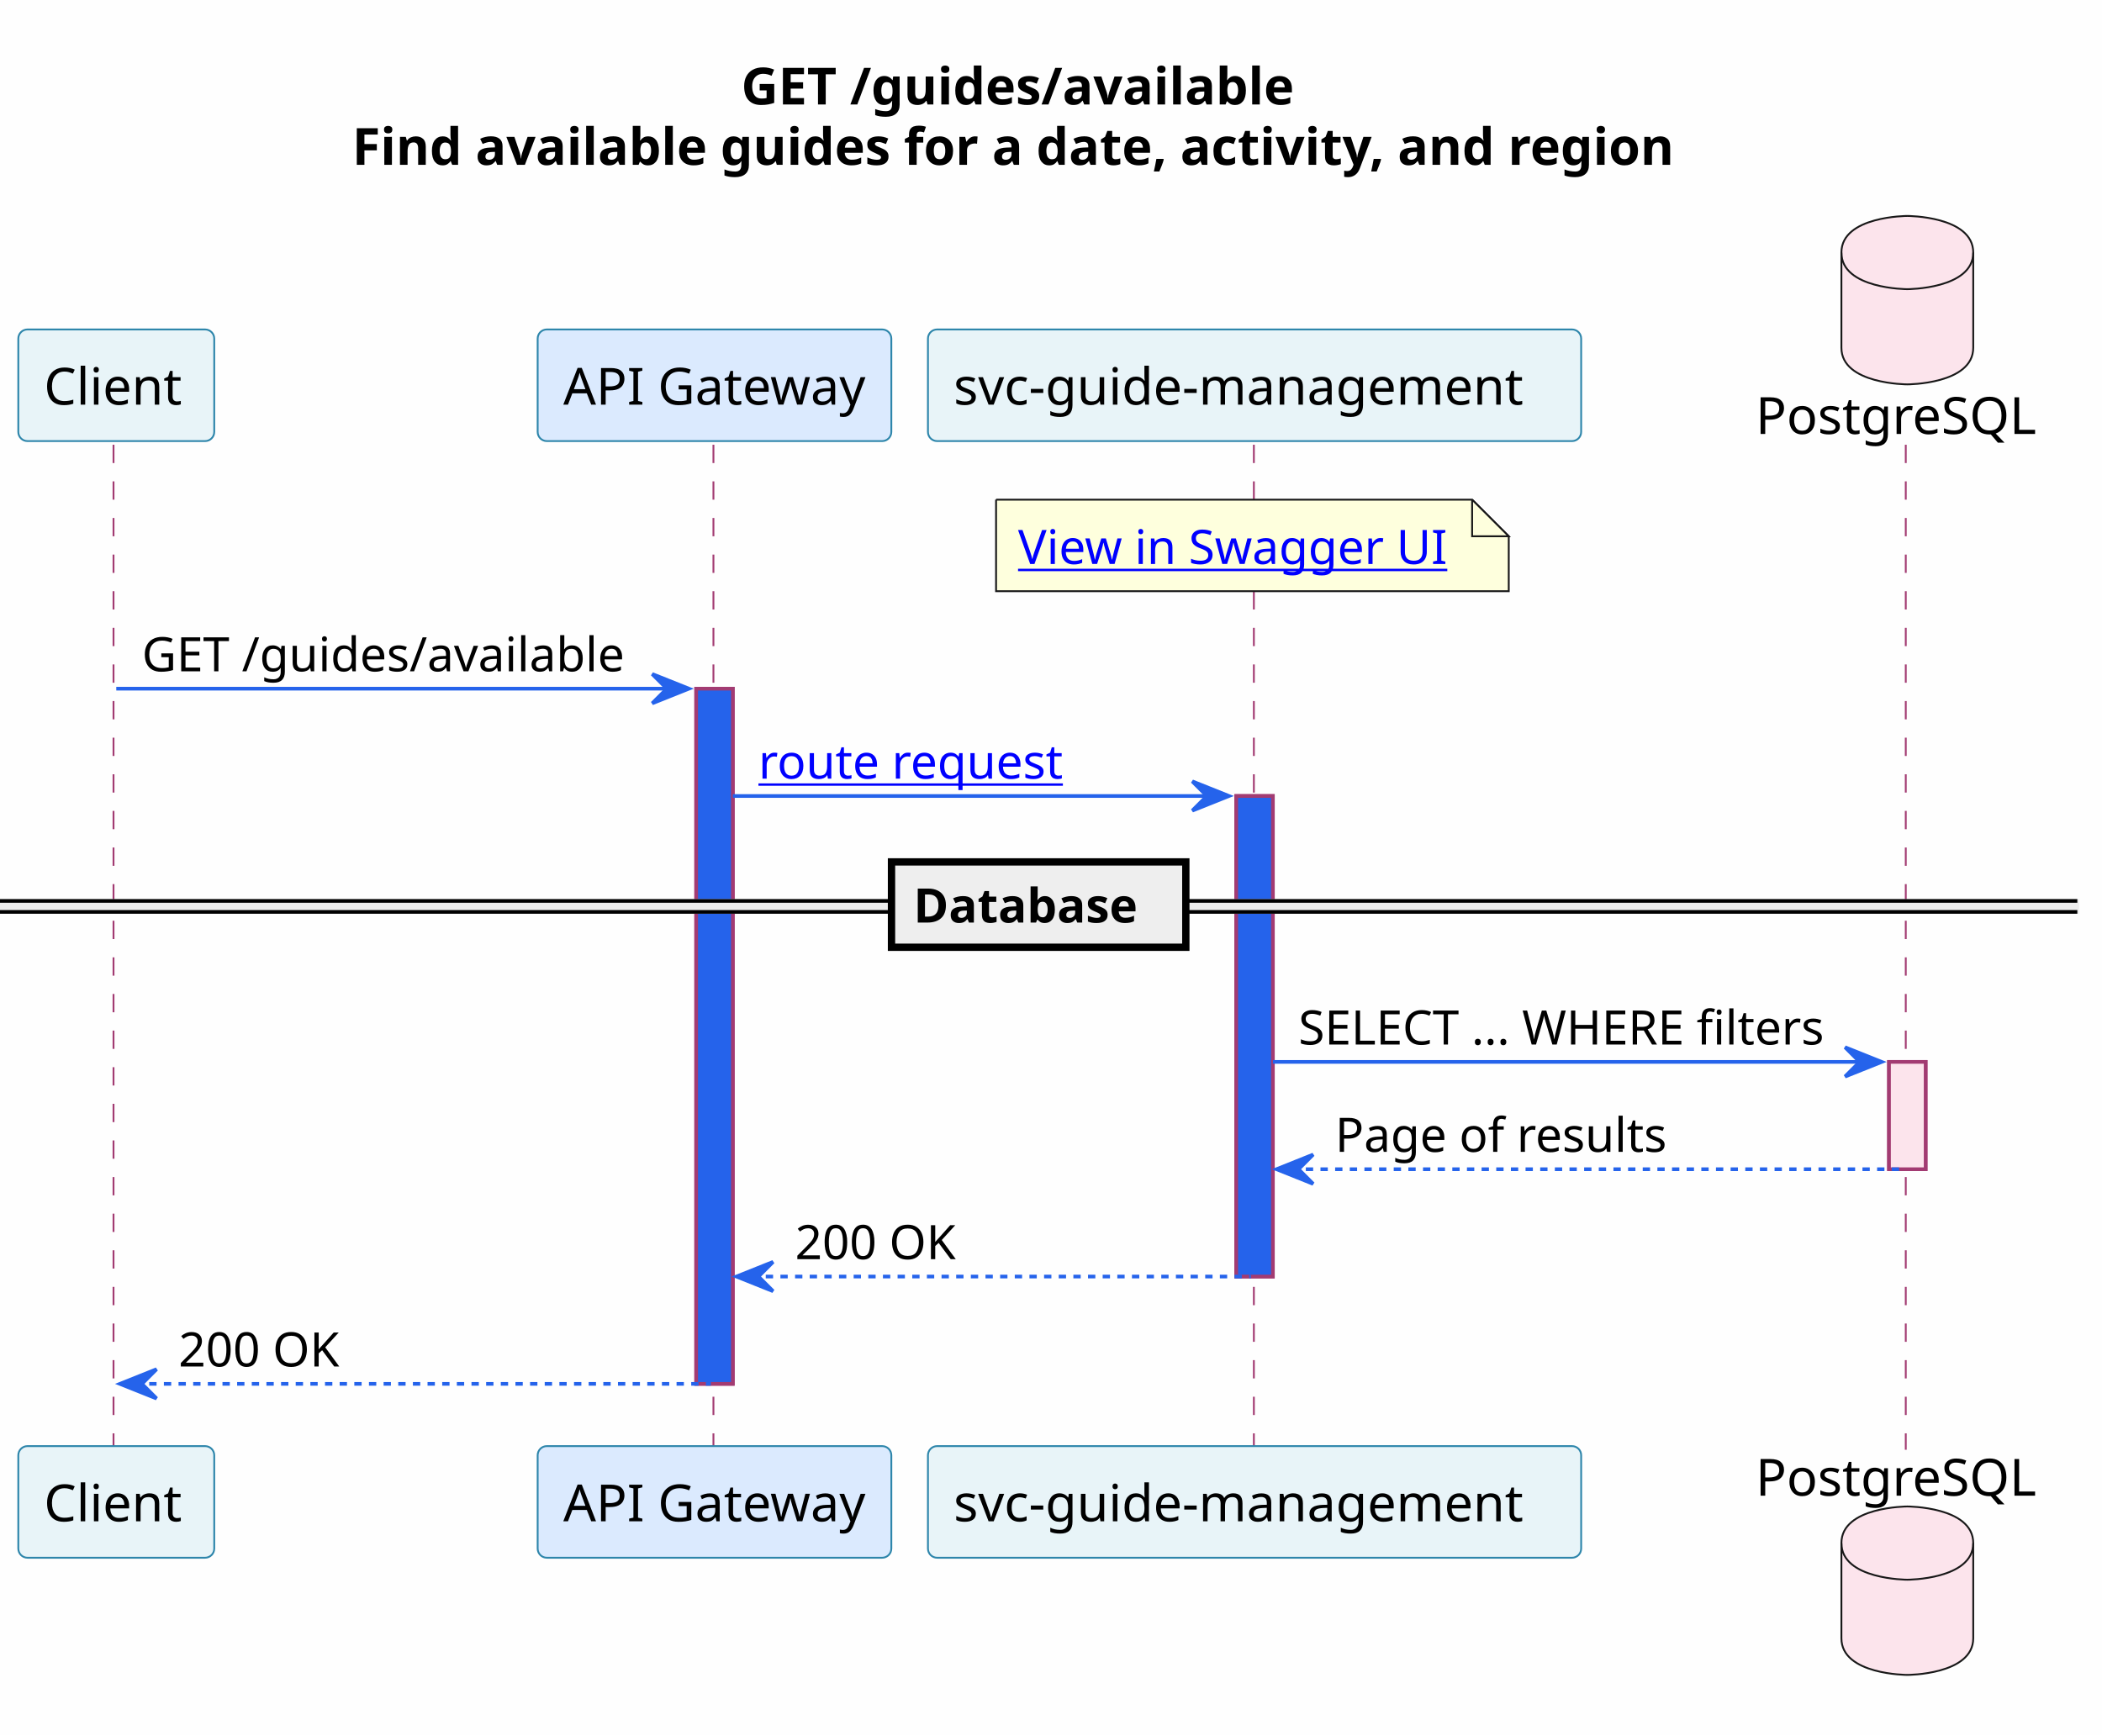
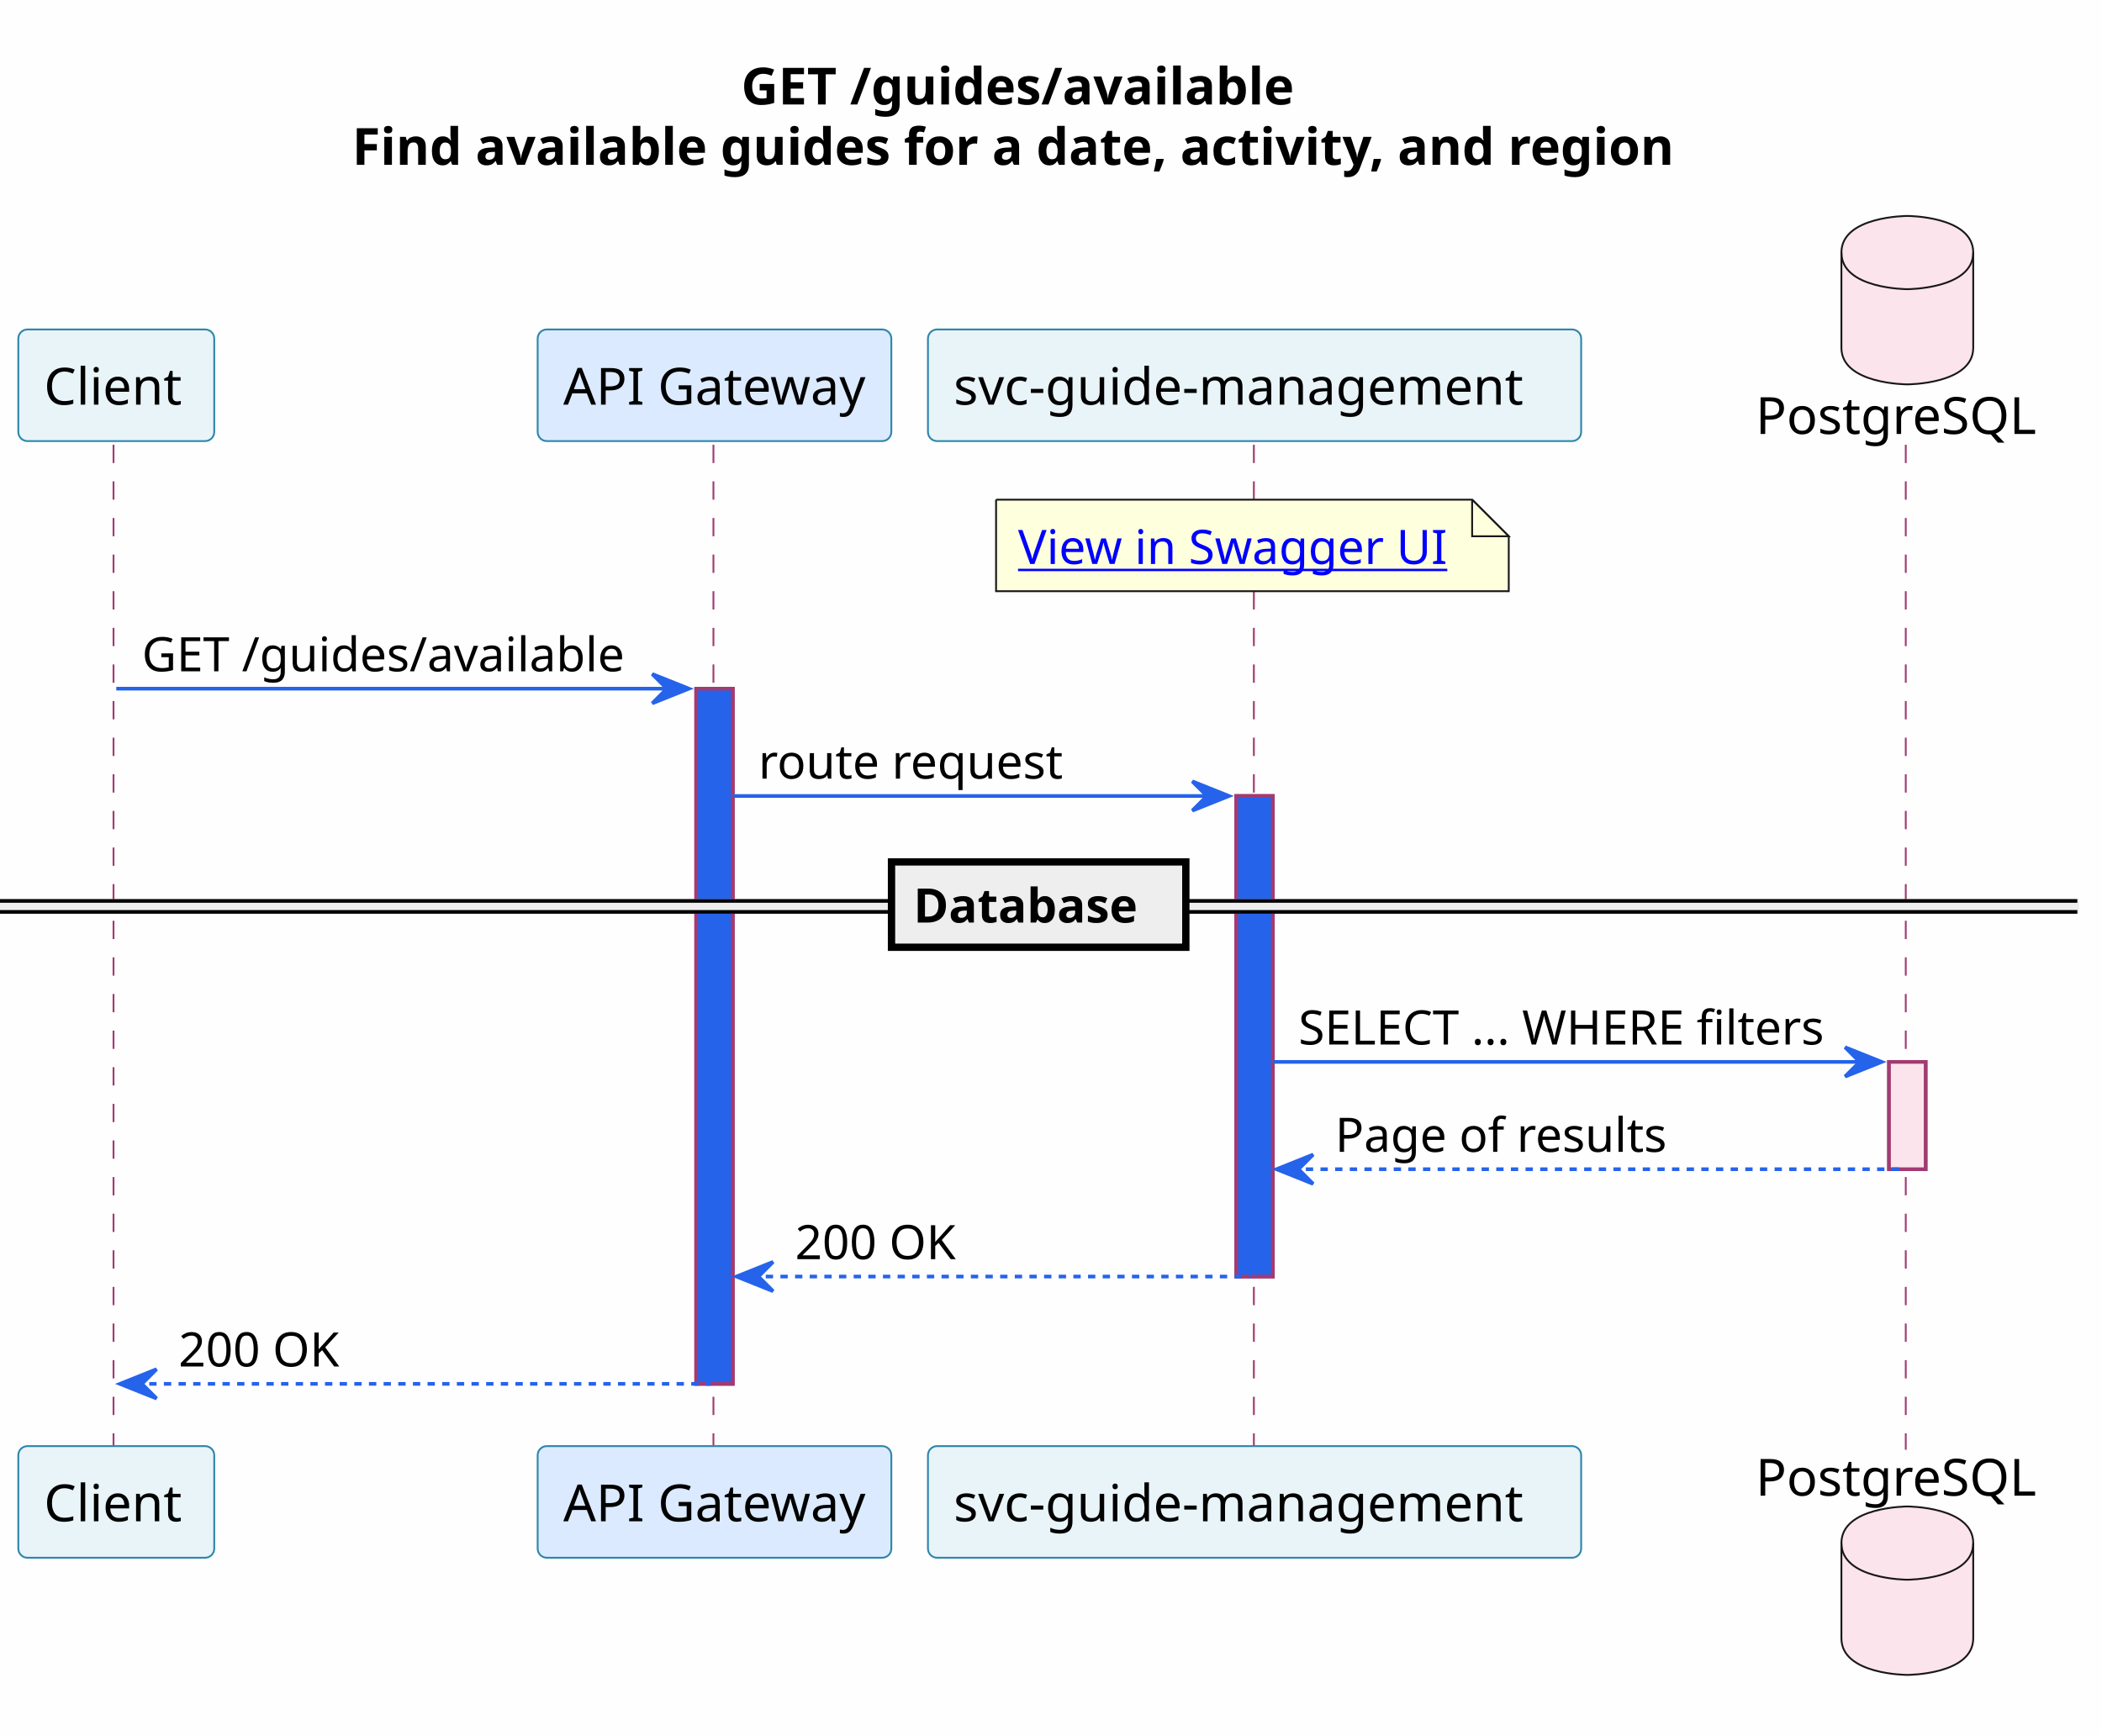
<svg xmlns="http://www.w3.org/2000/svg" xmlns:xlink="http://www.w3.org/1999/xlink" contentStyleType="text/css" data-diagram-type="SEQUENCE" height="474px" preserveAspectRatio="none" style="width:574px;height:474px;background:#FEFEFE;" version="1.1" viewBox="0 0 574 474" width="574px" zoomAndPan="magnify">
  <defs />
  <g>
    <rect fill="#FEFEFE" height="474" style="stroke:none;stroke-width:1;" width="574" x="0" y="0" />
    <text fill="#000000" font-family="Segoe UI" font-size="14" font-weight="bold" lengthAdjust="spacing" textLength="161.465" x="202.399" y="28.535">GET /guides/available</text>
    <text fill="#000000" font-family="Segoe UI" font-size="14" font-weight="bold" lengthAdjust="spacing" textLength="373.926" x="96.169" y="45.023">Find available guides for a date, activity, and region</text>
    <g>
      <rect fill="#2563EB" height="189.863" style="stroke:#A23B72;stroke-width:1;" width="10" x="190.109" y="188.086" />
    </g>
    <g>
      <rect fill="#2563EB" height="131.242" style="stroke:#A23B72;stroke-width:1;" width="10" x="337.586" y="217.397" />
    </g>
    <g>
      <rect fill="#FCE4EC" height="29.311" style="stroke:#A23B72;stroke-width:1;" width="10" x="515.839" y="290.018" />
    </g>
    <g>
      <rect fill="#000000" fill-opacity="0" height="274.484" width="8" x="27.752" y="121.465" />
      <line style="stroke:#A23B72;stroke-width:0.5;stroke-dasharray:5,5;" x1="31" x2="31" y1="121.465" y2="395.949" />
    </g>
    <g>
      <rect fill="#000000" fill-opacity="0" height="274.484" width="8" x="191.109" y="121.465" />
      <line style="stroke:#A23B72;stroke-width:0.5;stroke-dasharray:5,5;" x1="194.82" x2="194.82" y1="121.465" y2="395.949" />
    </g>
    <g>
      <rect fill="#000000" fill-opacity="0" height="274.484" width="8" x="338.586" y="121.465" />
      <line style="stroke:#A23B72;stroke-width:0.5;stroke-dasharray:5,5;" x1="342.398" x2="342.398" y1="121.465" y2="395.949" />
    </g>
    <g>
      <rect fill="#000000" fill-opacity="0" height="274.484" width="8" x="516.839" y="121.465" />
      <line style="stroke:#A23B72;stroke-width:0.5;stroke-dasharray:5,5;" x1="520.414" x2="520.414" y1="121.465" y2="395.949" />
    </g>
    <g class="participant participant-head" data-participant="Client">
      <rect fill="#E8F4F8" height="30.488" rx="2.5" ry="2.5" style="stroke:#2E86AB;stroke-width:0.5;" width="53.505" x="5" y="89.977" />
      <text fill="#000000" font-family="Segoe UI" font-size="14" lengthAdjust="spacing" textLength="39.505" x="12" y="110.512">Client</text>
    </g>
    <g class="participant participant-tail" data-participant="Client">
      <rect fill="#E8F4F8" height="30.488" rx="2.5" ry="2.5" style="stroke:#2E86AB;stroke-width:0.5;" width="53.505" x="5" y="394.949" />
      <text fill="#000000" font-family="Segoe UI" font-size="14" lengthAdjust="spacing" textLength="39.505" x="12" y="415.484">Client</text>
    </g>
    <g class="participant participant-head" data-participant="GW">
      <rect fill="#DBEAFE" height="30.488" rx="2.5" ry="2.5" style="stroke:#2E86AB;stroke-width:0.5;" width="96.578" x="146.82" y="89.977" />
      <text fill="#000000" font-family="Segoe UI" font-size="14" lengthAdjust="spacing" textLength="82.578" x="153.82" y="110.512">API Gateway</text>
    </g>
    <g class="participant participant-tail" data-participant="GW">
      <rect fill="#DBEAFE" height="30.488" rx="2.5" ry="2.5" style="stroke:#2E86AB;stroke-width:0.5;" width="96.578" x="146.82" y="394.949" />
      <text fill="#000000" font-family="Segoe UI" font-size="14" lengthAdjust="spacing" textLength="82.578" x="153.82" y="415.484">API Gateway</text>
    </g>
    <g class="participant participant-head" data-participant="Svc">
      <a href="/microservices/svc-guide-management/" target="_top" title="/microservices/svc-guide-management/" xlink:actuate="onRequest" xlink:href="/microservices/svc-guide-management/" xlink:show="new" xlink:title="/microservices/svc-guide-management/" xlink:type="simple">
        <rect fill="#E8F4F8" height="30.488" rx="2.5" ry="2.5" style="stroke:#2E86AB;stroke-width:0.5;" width="178.377" x="253.398" y="89.977" />
        <text fill="#000000" font-family="Segoe UI" font-size="14" lengthAdjust="spacing" textLength="164.377" x="260.398" y="110.512">svc-guide-management</text>
      </a>
    </g>
    <g class="participant participant-tail" data-participant="Svc">
      <a href="/microservices/svc-guide-management/" target="_top" title="/microservices/svc-guide-management/" xlink:actuate="onRequest" xlink:href="/microservices/svc-guide-management/" xlink:show="new" xlink:title="/microservices/svc-guide-management/" xlink:type="simple">
        <rect fill="#E8F4F8" height="30.488" rx="2.5" ry="2.5" style="stroke:#2E86AB;stroke-width:0.5;" width="178.377" x="253.398" y="394.949" />
        <text fill="#000000" font-family="Segoe UI" font-size="14" lengthAdjust="spacing" textLength="164.377" x="260.398" y="415.484">svc-guide-management</text>
      </a>
    </g>
    <g class="participant participant-head" data-participant="DB">
      <text fill="#000000" font-family="Segoe UI" font-size="14" lengthAdjust="spacing" textLength="76.85" x="479.414" y="118.512">PostgreSQL</text>
      <path d="M502.839,68.977 C502.839,58.977 520.839,58.977 520.839,58.977 C520.839,58.977 538.839,58.977 538.839,68.977 L538.839,94.977 C538.839,104.977 520.839,104.977 520.839,104.977 C520.839,104.977 502.839,104.977 502.839,94.977 L502.839,68.977" fill="#FCE4EC" style="stroke:#181818;stroke-width:0.5;" />
      <path d="M502.839,68.977 C502.839,78.977 520.839,78.977 520.839,78.977 C520.839,78.977 538.839,78.977 538.839,68.977" fill="none" style="stroke:#181818;stroke-width:0.5;" />
    </g>
    <g class="participant participant-tail" data-participant="DB">
      <text fill="#000000" font-family="Segoe UI" font-size="14" lengthAdjust="spacing" textLength="76.85" x="479.414" y="408.484">PostgreSQL</text>
      <path d="M502.839,421.438 C502.839,411.438 520.839,411.438 520.839,411.438 C520.839,411.438 538.839,411.438 538.839,421.438 L538.839,447.438 C538.839,457.438 520.839,457.438 520.839,457.438 C520.839,457.438 502.839,457.438 502.839,447.438 L502.839,421.438" fill="#FCE4EC" style="stroke:#181818;stroke-width:0.5;" />
      <path d="M502.839,421.438 C502.839,431.438 520.839,431.438 520.839,431.438 C520.839,431.438 538.839,431.438 538.839,421.438" fill="none" style="stroke:#181818;stroke-width:0.5;" />
    </g>
    <g>
      <rect fill="#2563EB" height="189.863" style="stroke:#A23B72;stroke-width:1;" width="10" x="190.109" y="188.086" />
    </g>
    <g>
      <rect fill="#2563EB" height="131.242" style="stroke:#A23B72;stroke-width:1;" width="10" x="337.586" y="217.397" />
    </g>
    <g>
      <rect fill="#FCE4EC" height="29.311" style="stroke:#A23B72;stroke-width:1;" width="10" x="515.839" y="290.018" />
    </g>
    <path d="M272,136.465 L272,161.465 L412,161.465 L412,146.465 L402,136.465 L272,136.465" fill="#FEFFDD" style="stroke:#181818;stroke-width:0.5;" />
    <path d="M402,136.465 L402,146.465 L412,146.465 L402,136.465" fill="#FEFFDD" style="stroke:#181818;stroke-width:0.5;" />
    <a href="/services/api/svc-guide-management.html#/Availability/findAvailableGuides" target="_top" title="/services/api/svc-guide-management.html#/Availability/findAvailableGuides" xlink:actuate="onRequest" xlink:href="/services/api/svc-guide-management.html#/Availability/findAvailableGuides" xlink:show="new" xlink:title="/services/api/svc-guide-management.html#/Availability/findAvailableGuides" xlink:type="simple">
      <text fill="#0000FF" font-family="Segoe UI" font-size="13" lengthAdjust="spacing" text-decoration="underline" textLength="119.406" x="278" y="154.033">View in Swagger UI</text>
    </a>
    <g class="message" data-participant-1="Client" data-participant-2="GW">
      <polygon fill="#2563EB" points="178.109,184.086,188.109,188.086,178.109,192.086,182.109,188.086" style="stroke:#2563EB;stroke-width:1;" />
      <line style="stroke:#2563EB;stroke-width:1;" x1="31.752" x2="184.109" y1="188.086" y2="188.086" />
      <text fill="#000000" font-family="Segoe UI" font-size="13" lengthAdjust="spacing" textLength="139.356" x="38.752" y="183.344">GET /guides/available</text>
    </g>
    <g class="message" data-participant-1="GW" data-participant-2="Svc">
      <polygon fill="#2563EB" points="325.586,213.397,335.586,217.397,325.586,221.397,329.586,217.397" style="stroke:#2563EB;stroke-width:1;" />
      <line style="stroke:#2563EB;stroke-width:1;" x1="200.109" x2="331.586" y1="217.397" y2="217.397" />
-       <a href="/microservices/svc-guide-management/#get-guidesavailable-find-available-guides-for-a-date-activity-and-region" target="_top" title="/microservices/svc-guide-management/#get-guidesavailable-find-available-guides-for-a-date-activity-and-region" xlink:actuate="onRequest" xlink:href="/microservices/svc-guide-management/#get-guidesavailable-find-available-guides-for-a-date-activity-and-region" xlink:show="new" xlink:title="/microservices/svc-guide-management/#get-guidesavailable-find-available-guides-for-a-date-activity-and-region" xlink:type="simple">
-         <text fill="#0000FF" font-family="Segoe UI" font-size="13" lengthAdjust="spacing" text-decoration="underline" textLength="85.135" x="207.109" y="212.654">route request</text>
-       </a>
+       <text fill="#000000" font-family="Segoe UI" font-size="13" lengthAdjust="spacing" textLength="85.135" x="207.109" y="212.654">route request</text>
    </g>
    <rect fill="#EEEEEE" height="3" style="stroke:#EEEEEE;stroke-width:1;" width="567.264" x="0" y="246.052" />
    <line style="stroke:#000000;stroke-width:1;" x1="0" x2="567.264" y1="246.052" y2="246.052" />
    <line style="stroke:#000000;stroke-width:1;" x1="0" x2="567.264" y1="249.052" y2="249.052" />
    <rect fill="#EEEEEE" height="23.311" style="stroke:#000000;stroke-width:2;" width="80.371" x="243.446" y="235.397" />
    <text fill="#000000" font-family="Segoe UI" font-size="13" font-weight="bold" lengthAdjust="spacing" textLength="62.086" x="249.446" y="251.965">Database</text>
    <g class="message" data-participant-1="Svc" data-participant-2="DB">
      <polygon fill="#2563EB" points="503.839,286.018,513.839,290.018,503.839,294.018,507.839,290.018" style="stroke:#2563EB;stroke-width:1;" />
      <line style="stroke:#2563EB;stroke-width:1;" x1="347.586" x2="509.839" y1="290.018" y2="290.018" />
      <text fill="#000000" font-family="Segoe UI" font-size="13" lengthAdjust="spacing" textLength="149.252" x="354.586" y="285.275">SELECT ... WHERE filters</text>
    </g>
    <g class="message" data-participant-1="DB" data-participant-2="Svc">
      <polygon fill="#2563EB" points="358.586,315.328,348.586,319.328,358.586,323.328,354.586,319.328" style="stroke:#2563EB;stroke-width:1;" />
      <line style="stroke:#2563EB;stroke-width:1;stroke-dasharray:2,2;" x1="352.586" x2="519.839" y1="319.328" y2="319.328" />
      <text fill="#000000" font-family="Segoe UI" font-size="13" lengthAdjust="spacing" textLength="93.209" x="364.586" y="314.586">Page of results</text>
    </g>
    <g class="message" data-participant-1="Svc" data-participant-2="GW">
      <polygon fill="#2563EB" points="211.109,344.639,201.109,348.639,211.109,352.639,207.109,348.639" style="stroke:#2563EB;stroke-width:1;" />
      <line style="stroke:#2563EB;stroke-width:1;stroke-dasharray:2,2;" x1="205.109" x2="341.586" y1="348.639" y2="348.639" />
      <text fill="#000000" font-family="Segoe UI" font-size="13" lengthAdjust="spacing" textLength="47.36" x="217.109" y="343.897">200 OK</text>
    </g>
    <g class="message" data-participant-1="GW" data-participant-2="Client">
      <polygon fill="#2563EB" points="42.752,373.949,32.752,377.949,42.752,381.949,38.752,377.949" style="stroke:#2563EB;stroke-width:1;" />
      <line style="stroke:#2563EB;stroke-width:1;stroke-dasharray:2,2;" x1="36.752" x2="194.109" y1="377.949" y2="377.949" />
      <text fill="#000000" font-family="Segoe UI" font-size="13" lengthAdjust="spacing" textLength="47.36" x="48.752" y="373.207">200 OK</text>
    </g>
  </g>
</svg>
